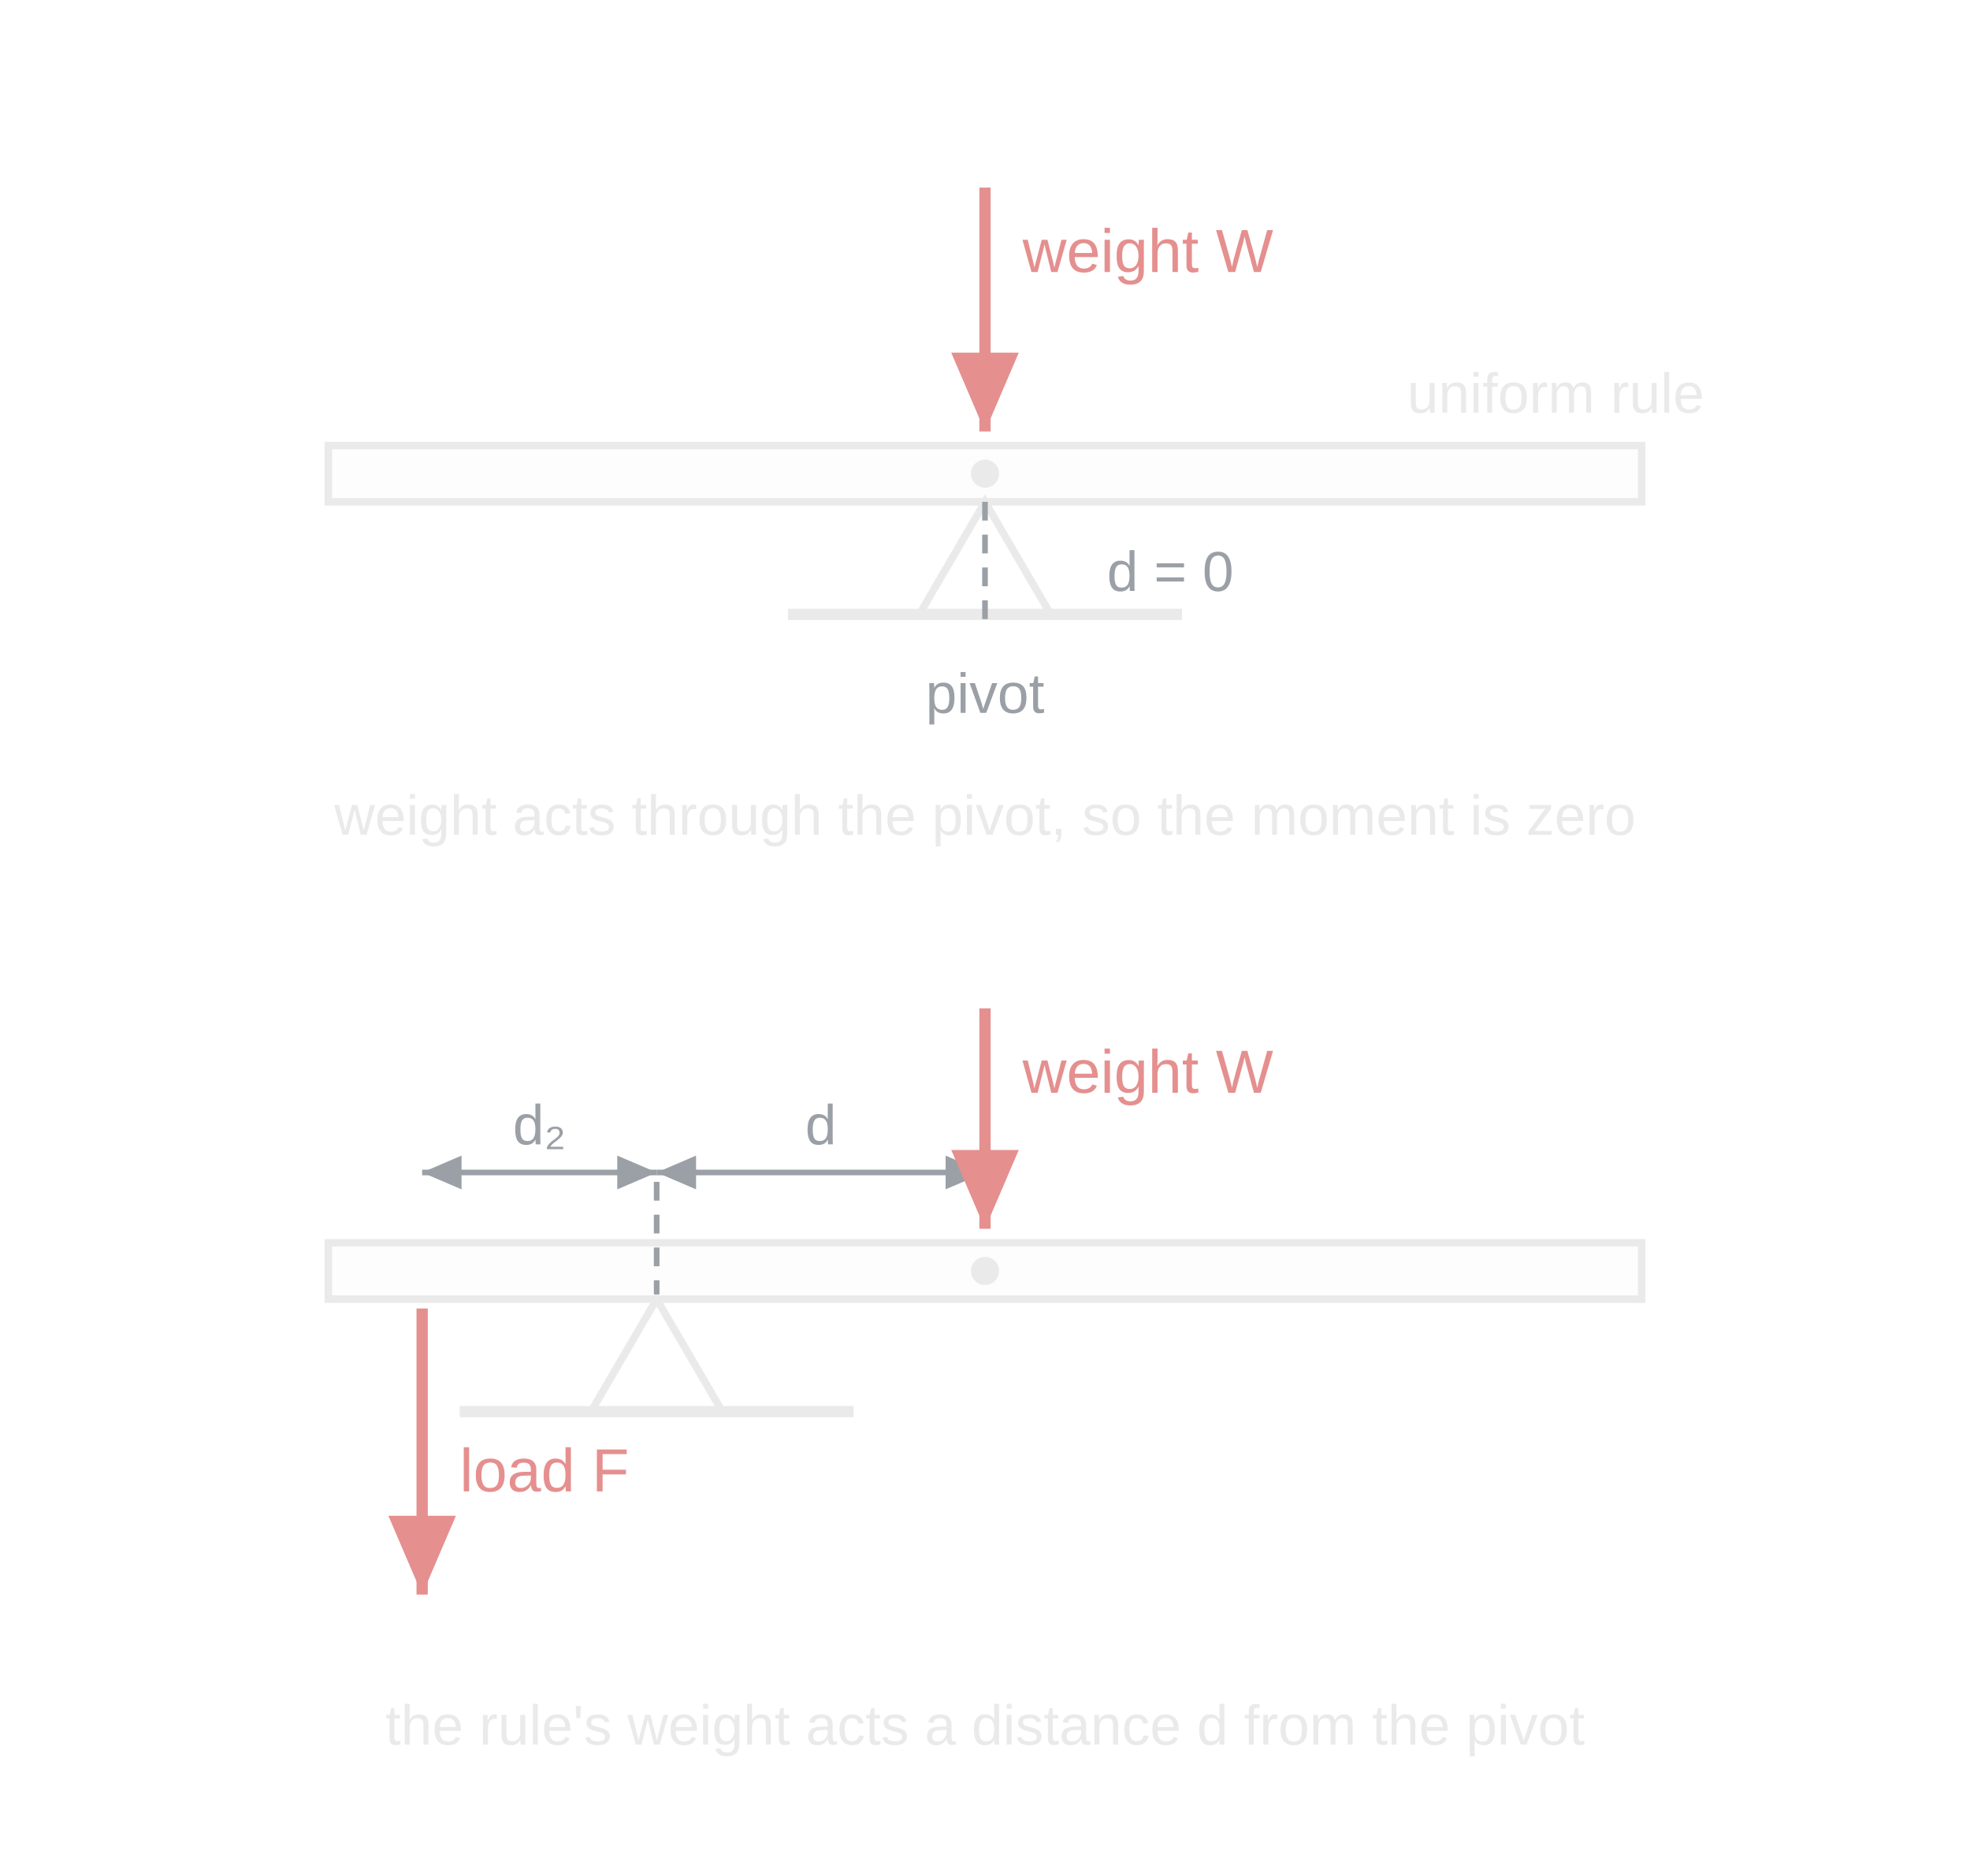
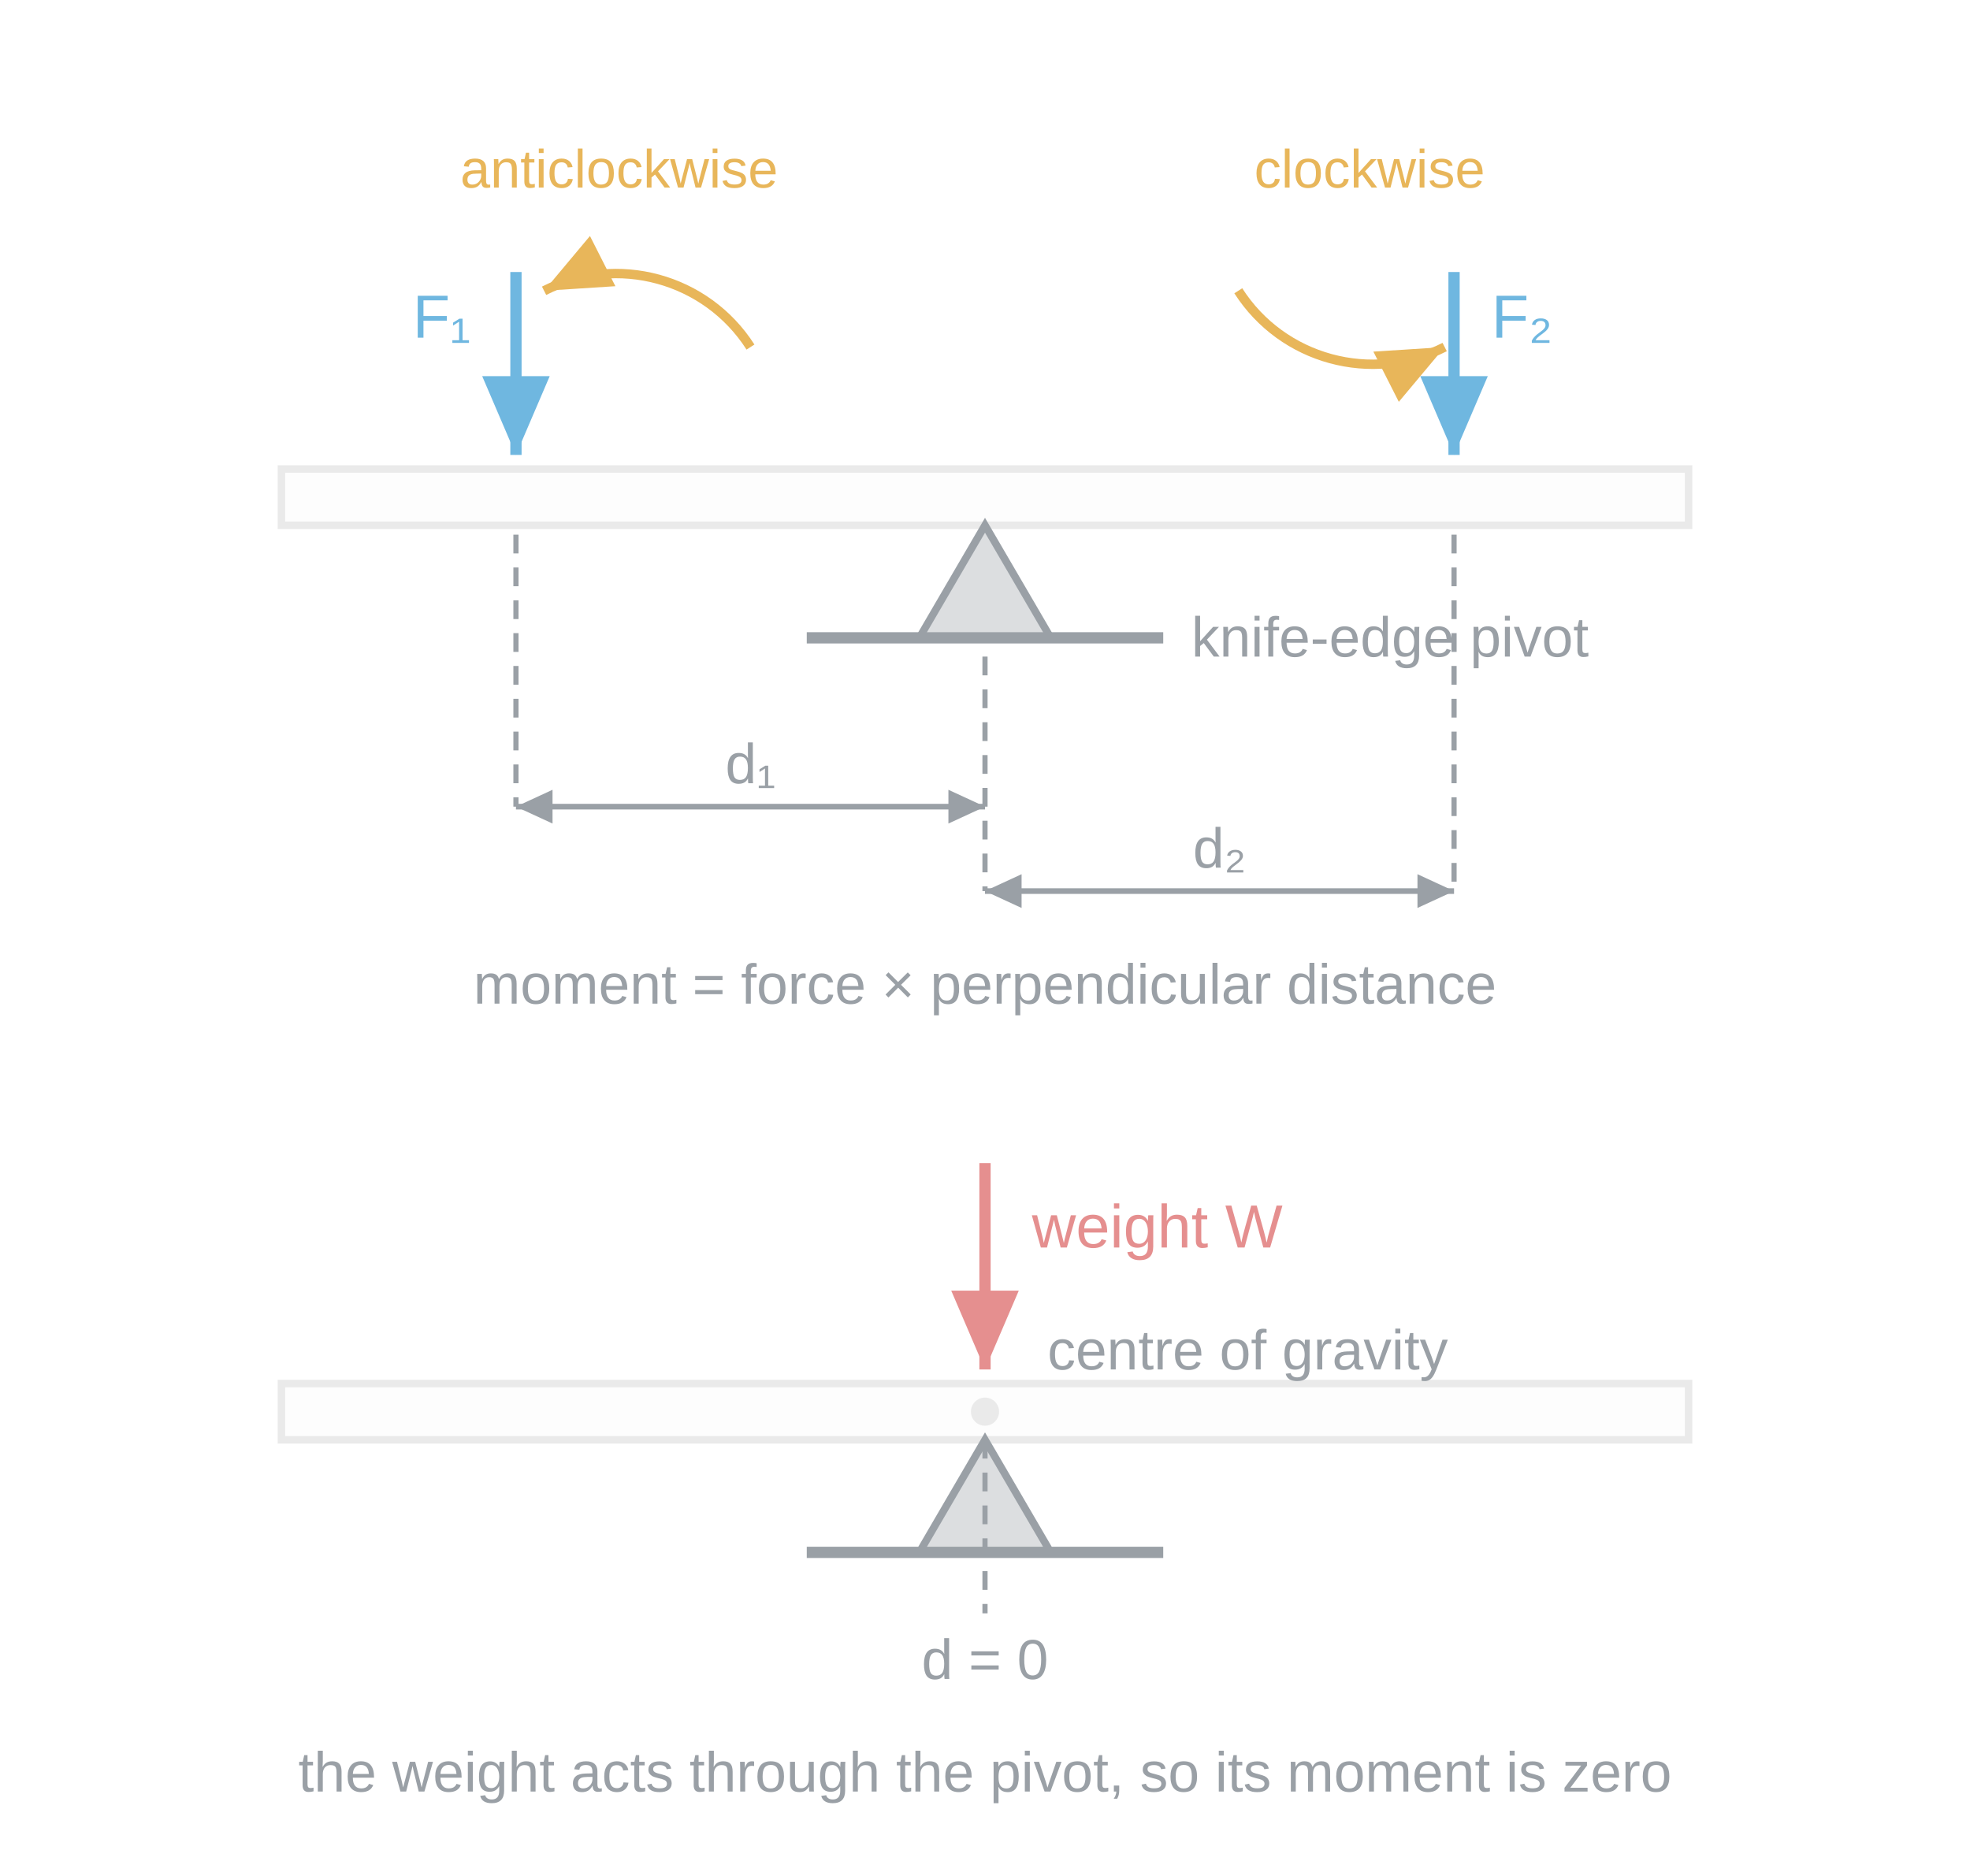
<svg xmlns="http://www.w3.org/2000/svg" viewBox="0 0 420 400" font-family="Segoe UI, Arial, sans-serif">
  <style>
    text { fill:#EAEAEA; font-size:12px; }
    .rule { fill:#EAEAEA; fill-opacity:0.10; stroke:#EAEAEA; stroke-width:1.6; }
-     .pivot { fill:none; stroke:#EAEAEA; stroke-width:1.6; }
-     .base { fill:none; stroke:#EAEAEA; stroke-width:2.4; }
-     .force-weight { fill:none; stroke:#E58F8F; stroke-width:2.4; }
+     .pivot { fill:#9AA0A6; fill-opacity:0.35; stroke:#9AA0A6; stroke-width:1.6; }
+     .base { fill:none; stroke:#9AA0A6; stroke-width:2.4; }
+     .force { fill:none; stroke:#6FB7E0; stroke-width:2.4; }
+     .lbl-force { fill:#6FB7E0; font-size:13px; }
+     .turn { fill:none; stroke:#E8B65A; stroke-width:2; }
+     .lbl-turn { fill:#E8B65A; font-size:11.5px; }
+     .weight { fill:none; stroke:#E58F8F; stroke-width:2.4; }
+     .lbl-weight { fill:#E58F8F; font-size:13px; }
    .guide { fill:none; stroke:#9AA0A6; stroke-width:1.2; }
-     .guide-dash { fill:none; stroke:#9AA0A6; stroke-width:1.2; stroke-dasharray:4 3; }
-     .lbl-weight { fill:#E58F8F; font-size:13px; }
+     .guide-dash { fill:none; stroke:#9AA0A6; stroke-width:1.1; stroke-dasharray:4 3; }
    .lbl-guide { fill:#9AA0A6; }
+     .cap { fill:#9AA0A6; font-size:12px; }
  </style>
  <defs>
-     <marker id="c4red" markerWidth="9" markerHeight="9" refX="7" refY="3" orient="auto" markerUnits="strokeWidth">
+     <marker id="m4b" markerWidth="9" markerHeight="9" refX="7" refY="3" orient="auto" markerUnits="strokeWidth">
+       <path d="M0,0 L7,3 L0,6 Z" fill="#6FB7E0" />
+     </marker>
+     <marker id="m4a" markerWidth="9" markerHeight="9" refX="7" refY="3" orient="auto" markerUnits="strokeWidth">
+       <path d="M0,0 L7,3 L0,6 Z" fill="#E8B65A" />
+     </marker>
+     <marker id="m4r" markerWidth="9" markerHeight="9" refX="7" refY="3" orient="auto" markerUnits="strokeWidth">
      <path d="M0,0 L7,3 L0,6 Z" fill="#E58F8F" />
    </marker>
-     <marker id="c4gry" markerWidth="9" markerHeight="9" refX="7" refY="3" orient="auto-start-reverse" markerUnits="strokeWidth">
-       <path d="M0,0 L7,3 L0,6 Z" fill="#9AA0A6" />
+     <marker id="m4g" markerWidth="8" markerHeight="8" refX="6.5" refY="3" orient="auto-start-reverse" markerUnits="strokeWidth">
+       <path d="M0,0 L6.5,3 L0,6 Z" fill="#9AA0A6" />
    </marker>
  </defs>
-   <rect class="rule" x="70" y="95" width="280" height="12" />
-   <text x="300" y="88">uniform rule</text>
-   <path class="pivot" d="M210,107 L196,131 L224,131 Z" />
-   <path class="base" d="M168,131 L252,131" />
-   <path class="guide-dash" d="M210,107 L210,134" />
-   <path class="force-weight" d="M210,40 L210,92" marker-end="url(#c4red)" />
-   <circle cx="210" cy="101" r="3" fill="#EAEAEA" />
-   <text class="lbl-weight" x="218" y="58">weight W</text>
-   <text class="lbl-guide" x="236" y="126">d = 0</text>
-   <text class="lbl-guide" x="210" y="152" text-anchor="middle">pivot</text>
-   <text x="210" y="178" text-anchor="middle">weight acts through the pivot, so the moment is zero</text>
-   <rect class="rule" x="70" y="265" width="280" height="12" />
-   <path class="pivot" d="M140,277 L126,301 L154,301 Z" />
-   <path class="base" d="M98,301 L182,301" />
-   <path class="guide" d="M140,250 L210,250" marker-start="url(#c4gry)" marker-end="url(#c4gry)" />
-   <path class="guide" d="M90,250 L140,250" marker-start="url(#c4gry)" marker-end="url(#c4gry)" />
-   <path class="guide-dash" d="M140,252 L140,276" />
-   <text class="lbl-guide" x="175" y="244" text-anchor="middle">d</text>
-   <text class="lbl-guide" x="115" y="244" text-anchor="middle">d₂</text>
-   <path class="force-weight" d="M210,215 L210,262" marker-end="url(#c4red)" />
-   <circle cx="210" cy="271" r="3" fill="#EAEAEA" />
-   <text class="lbl-weight" x="218" y="233">weight W</text>
-   <path class="force-weight" d="M90,279 L90,340" marker-end="url(#c4red)" />
-   <text class="lbl-weight" x="98" y="318">load F</text>
-   <text x="210" y="372" text-anchor="middle">the rule's weight acts a distance d from the pivot</text>
+   <text class="lbl-turn" x="132" y="40" text-anchor="middle">anticlockwise</text>
+   <text class="lbl-turn" x="292" y="40" text-anchor="middle">clockwise</text>
+   <path class="turn" d="M160,74 A34,34 0 0 0 116,62" marker-end="url(#m4a)" />
+   <path class="turn" d="M264,62 A34,34 0 0 0 308,74" marker-end="url(#m4a)" />
+   <line class="force" x1="110" y1="58" x2="110" y2="97" marker-end="url(#m4b)" />
+   <text class="lbl-force" x="88" y="72">F₁</text>
+   <line class="force" x1="310" y1="58" x2="310" y2="97" marker-end="url(#m4b)" />
+   <text class="lbl-force" x="318" y="72">F₂</text>
+   <rect class="rule" x="60" y="100" width="300" height="12" />
+   <path class="pivot" d="M210,112 L196,136 L224,136 Z" />
+   <path class="base" d="M172,136 L248,136" />
+   <text class="lbl-guide" x="254" y="140">knife-edge pivot</text>
+   <path class="guide-dash" d="M110,114 L110,172" />
+   <path class="guide-dash" d="M210,140 L210,190" />
+   <path class="guide-dash" d="M310,114 L310,190" />
+   <path class="guide" d="M110,172 L210,172" marker-start="url(#m4g)" marker-end="url(#m4g)" />
+   <text class="lbl-guide" x="160" y="167" text-anchor="middle">d₁</text>
+   <path class="guide" d="M210,190 L310,190" marker-start="url(#m4g)" marker-end="url(#m4g)" />
+   <text class="lbl-guide" x="260" y="185" text-anchor="middle">d₂</text>
+   <text class="cap" x="210" y="214" text-anchor="middle">moment = force × perpendicular distance</text>
+   <line class="weight" x1="210" y1="248" x2="210" y2="292" marker-end="url(#m4r)" />
+   <text class="lbl-weight" x="220" y="266">weight W</text>
+   <rect class="rule" x="60" y="295" width="300" height="12" />
+   <circle cx="210" cy="301" r="3" fill="#EAEAEA" />
+   <text class="lbl-guide" x="266" y="292" text-anchor="middle">centre of gravity</text>
+   <path class="pivot" d="M210,307 L196,331 L224,331 Z" />
+   <path class="base" d="M172,331 L248,331" />
+   <path class="guide-dash" d="M210,307 L210,344" />
+   <text class="lbl-guide" x="210" y="358" text-anchor="middle">d = 0</text>
+   <text class="cap" x="210" y="382" text-anchor="middle">the weight acts through the pivot, so its moment is zero</text>
</svg>
